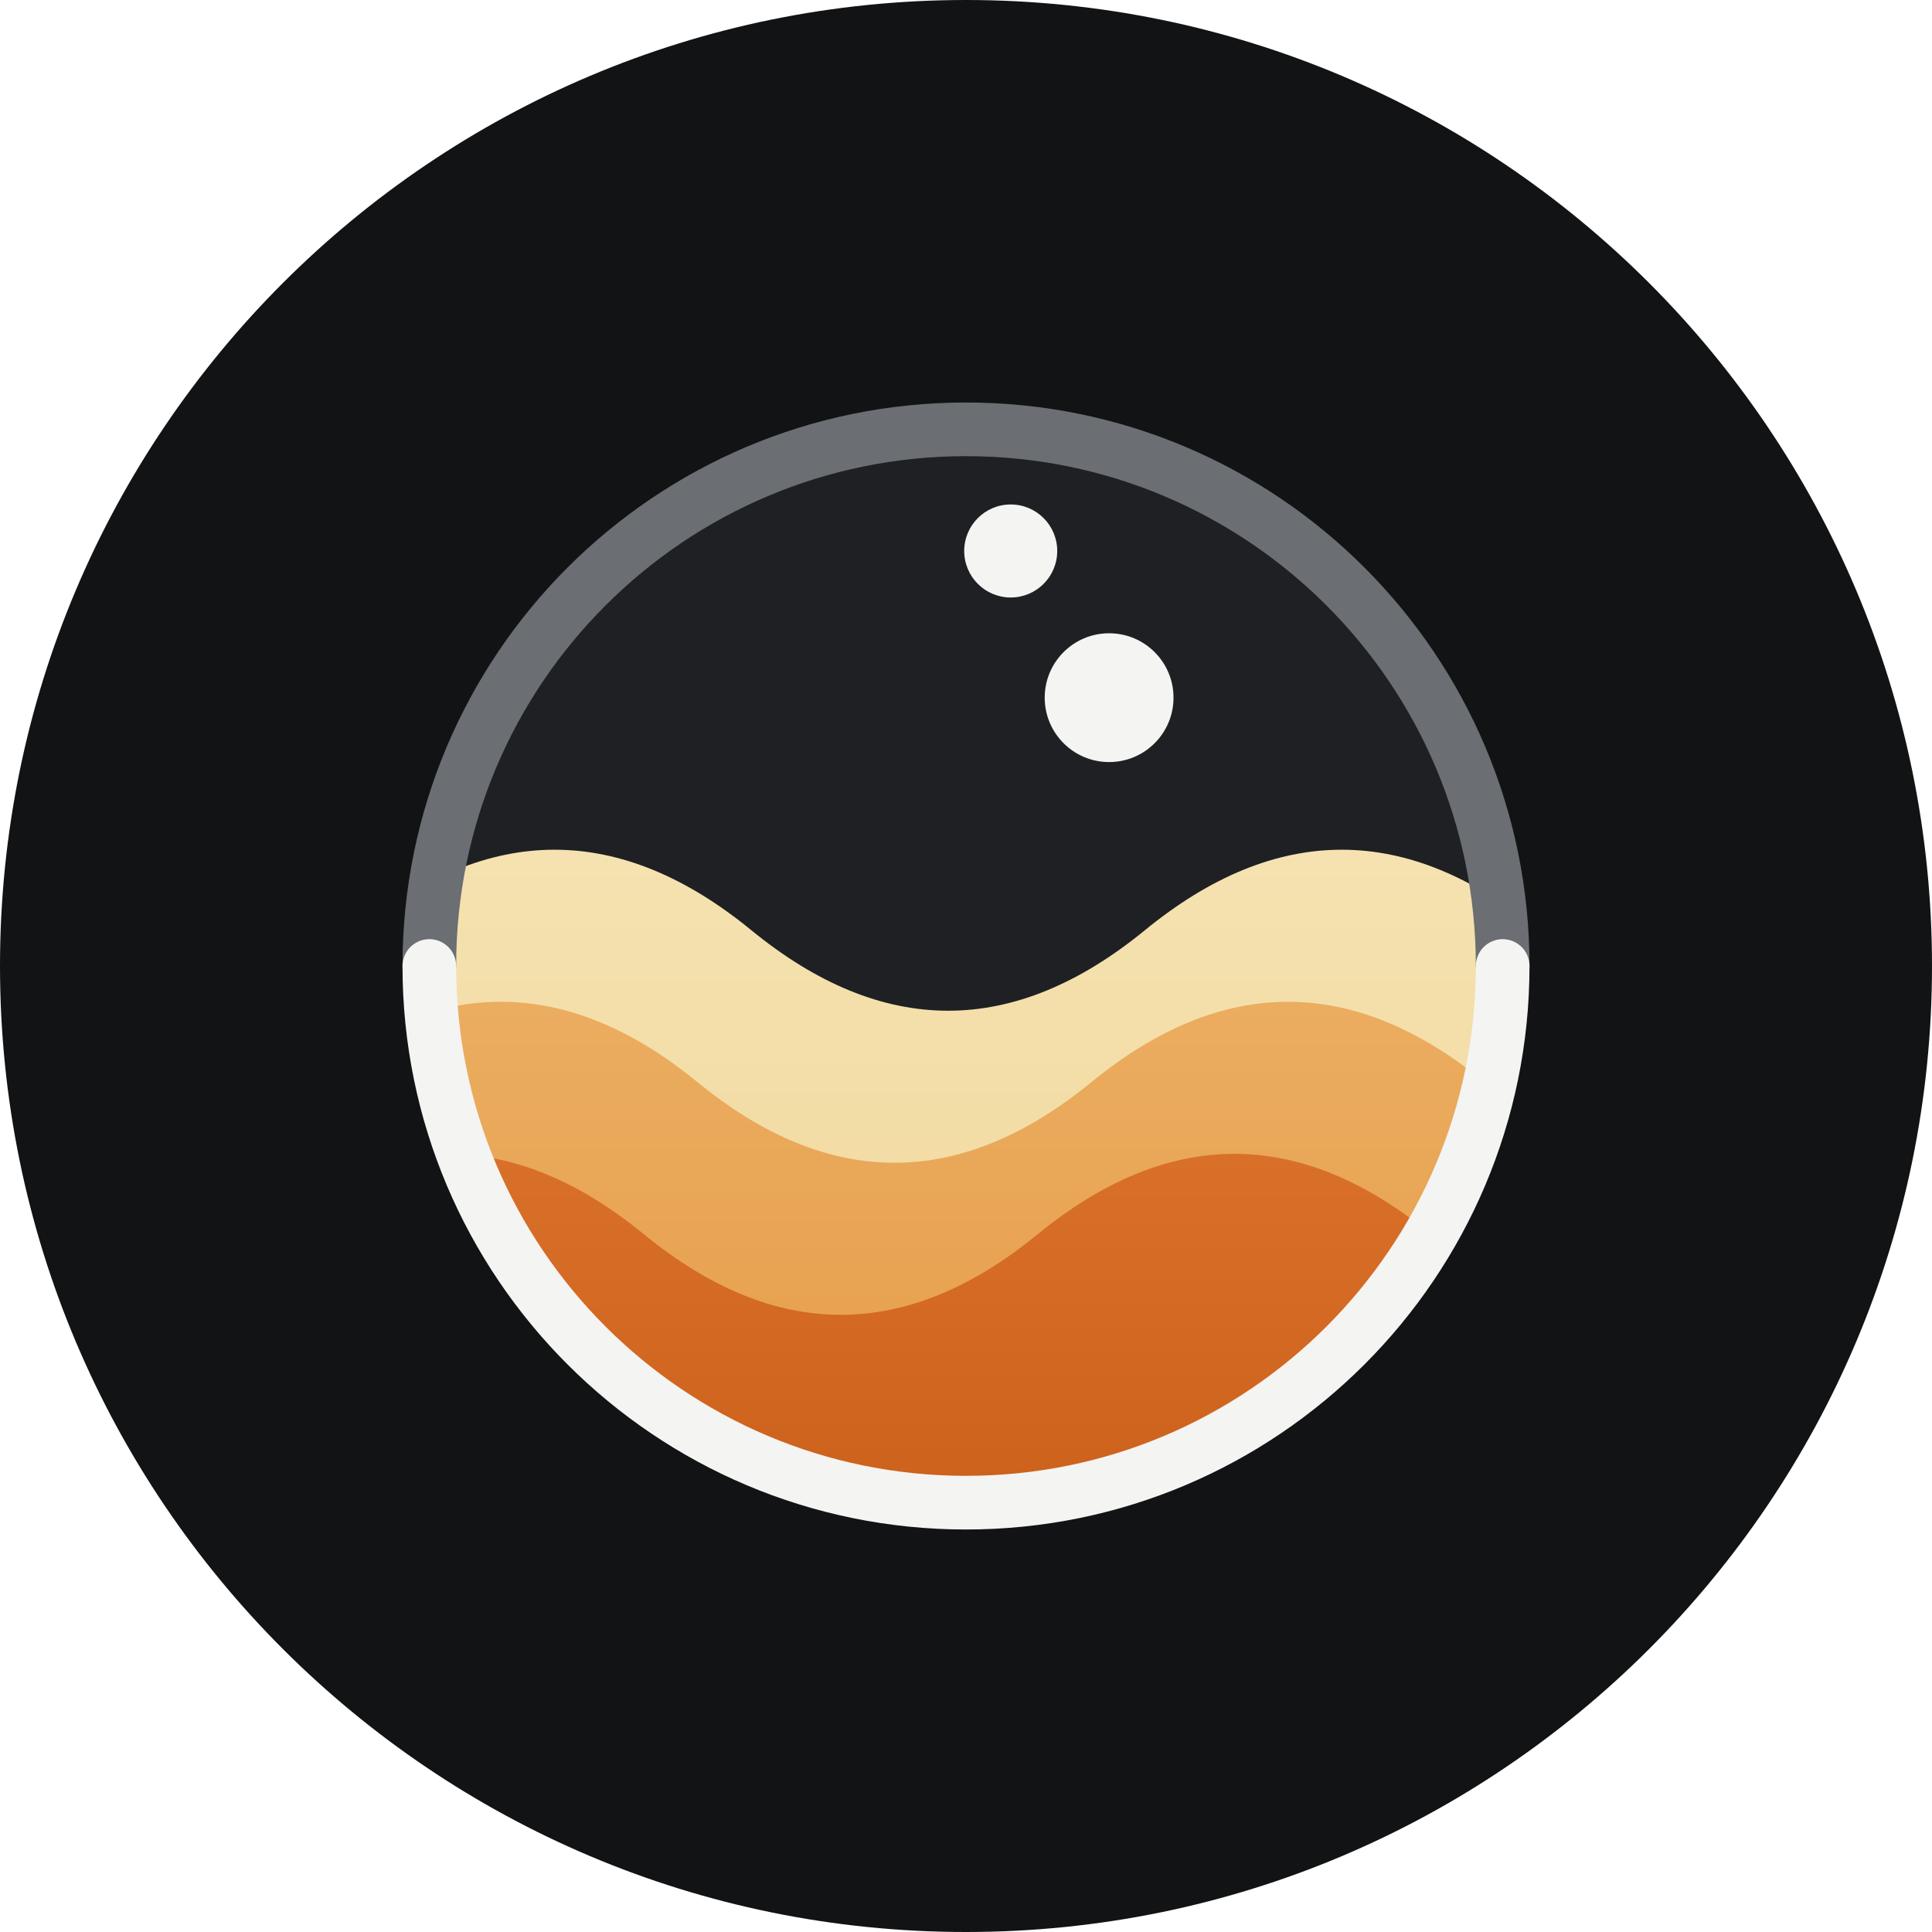
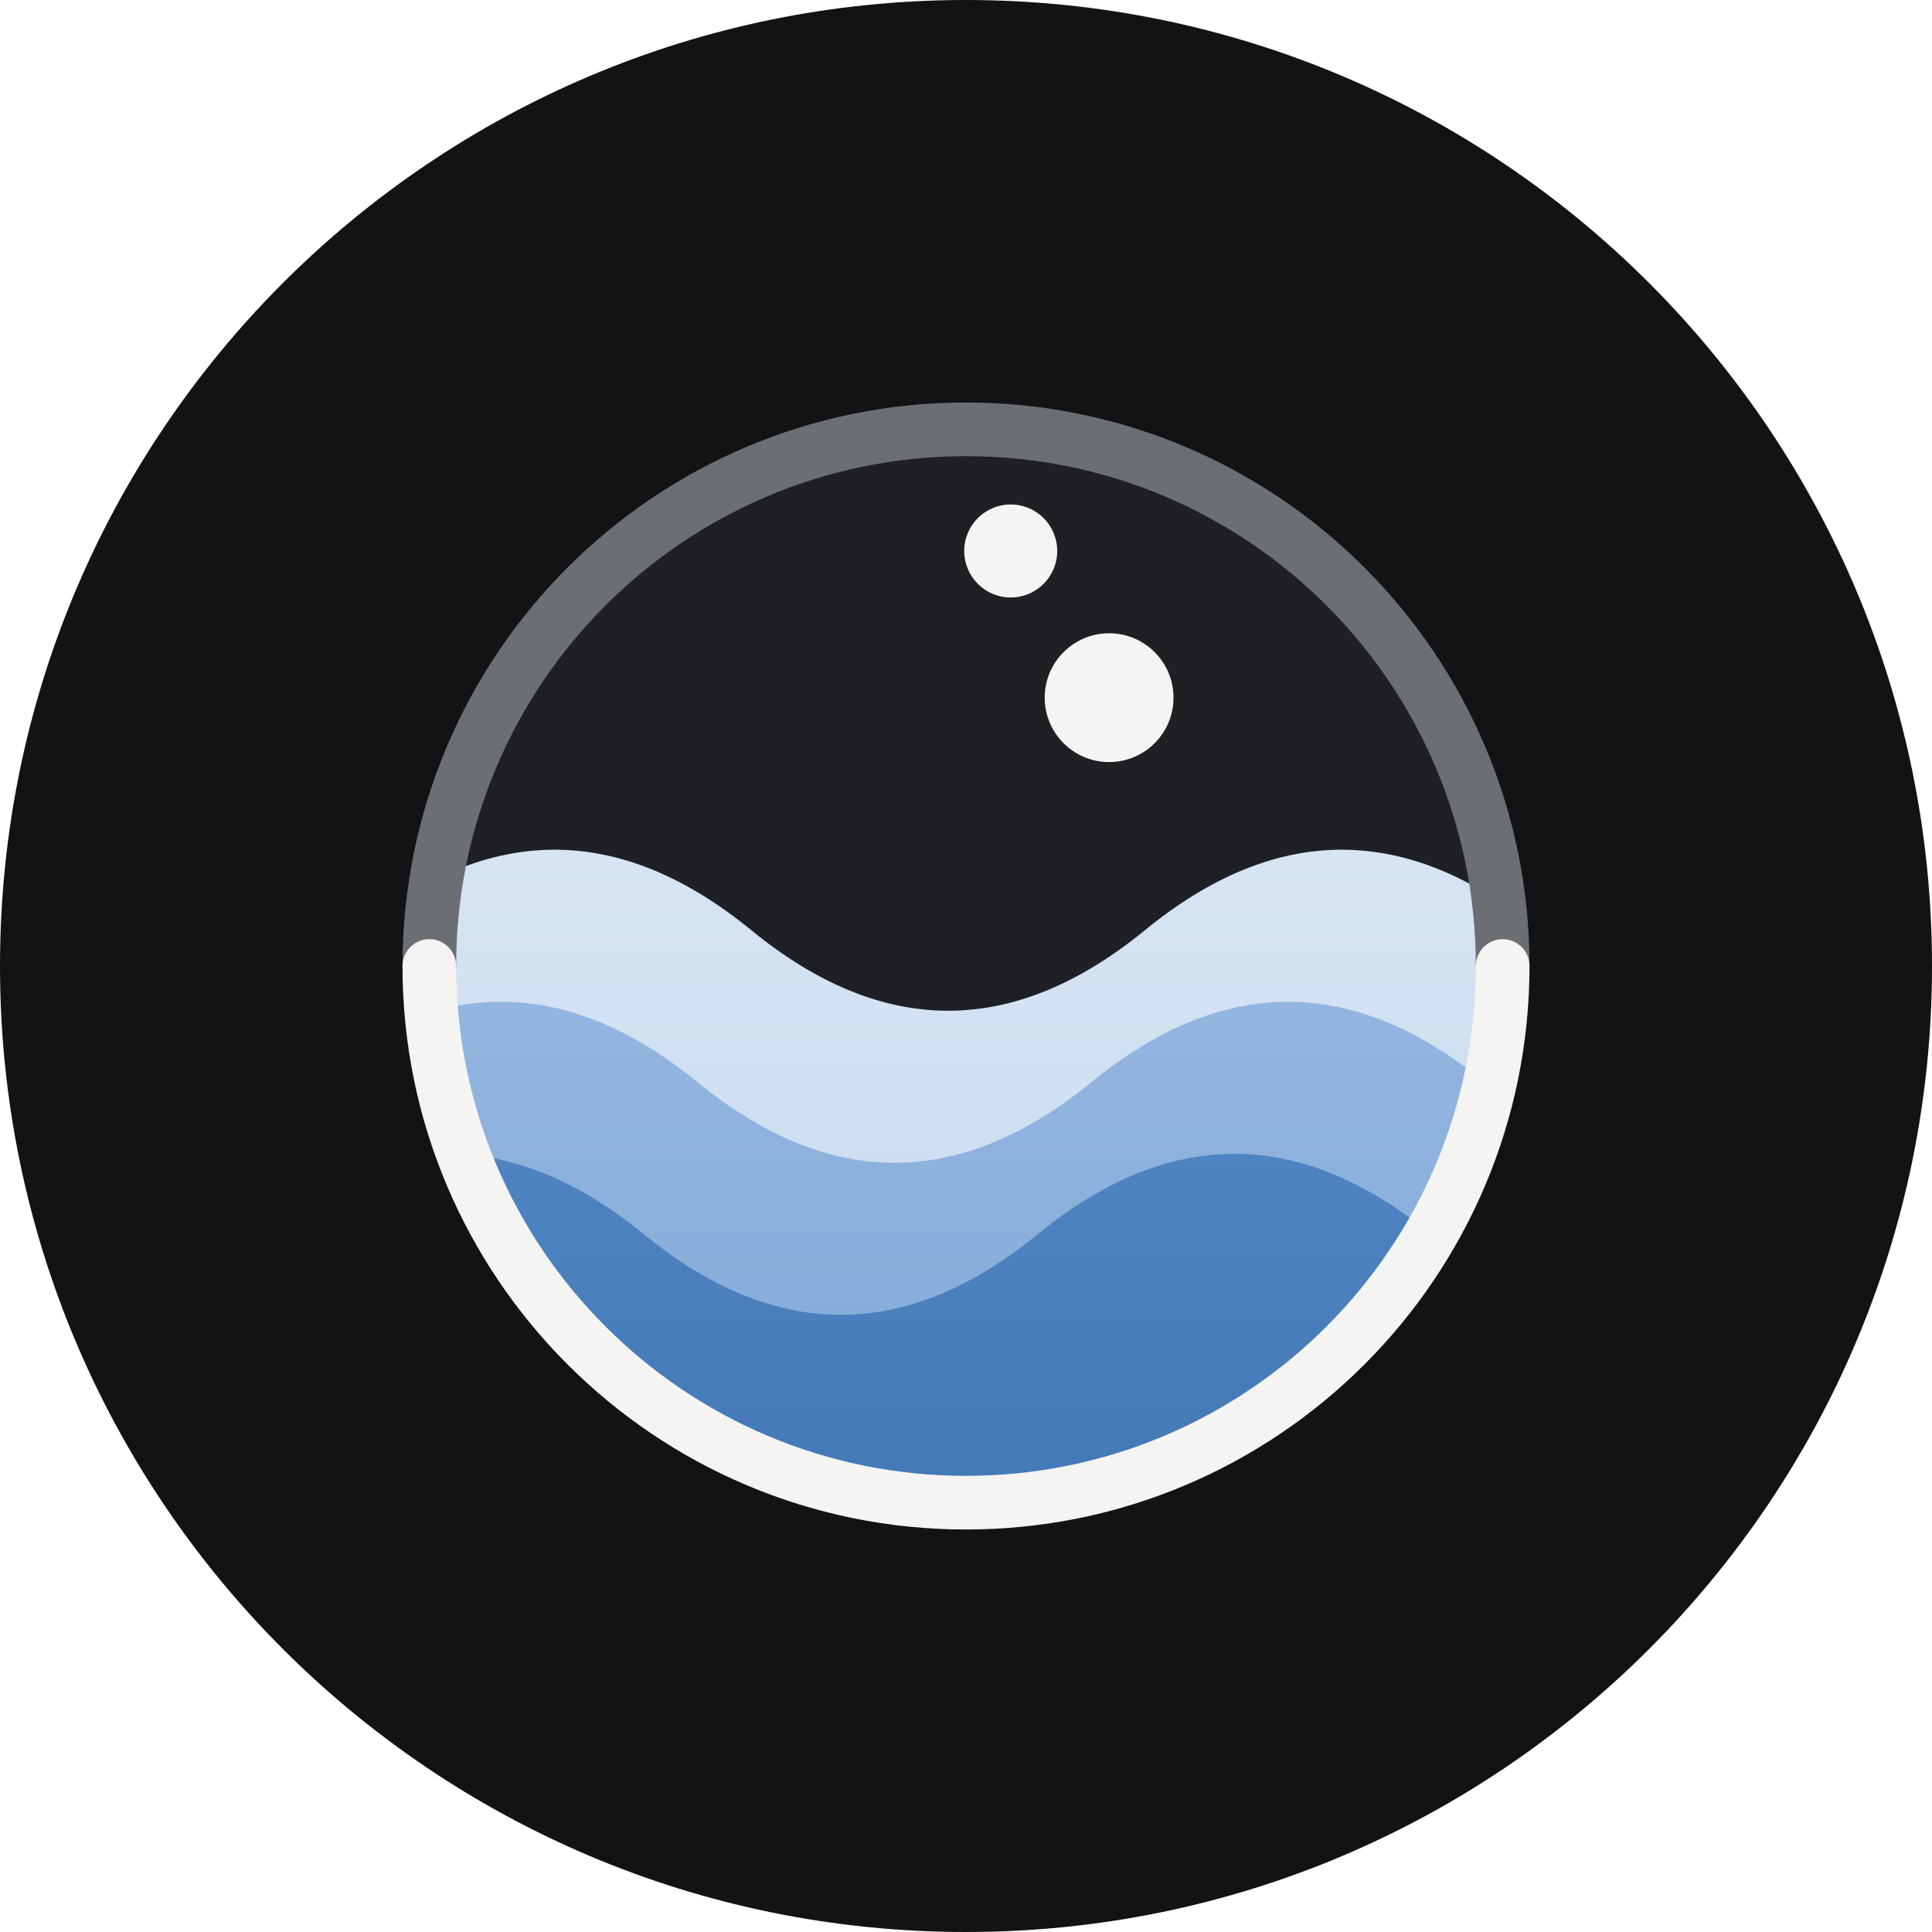
<svg xmlns="http://www.w3.org/2000/svg" width="108" height="108" viewBox="0 0 108 108">
  <clipPath id="m">
    <circle cx="54" cy="54" r="54" />
  </clipPath>
  <g clip-path="url(#m)">
    <defs>
      <linearGradient id="od1" x1="0" y1="0" x2="0" y2="1">
-         <stop offset="0" style="stop-color: #F5E2B0" />
-         <stop offset="1" style="stop-color: #EFD08F" />
+         <stop offset="0" style="stop-color: #D6E4F4" />
+         <stop offset="1" style="stop-color: #BED3EC" />
      </linearGradient>
      <linearGradient id="od2" x1="0" y1="0" x2="0" y2="1">
-         <stop offset="0" style="stop-color: #EBAD60" />
-         <stop offset="1" style="stop-color: #E3923C" />
+         <stop offset="0" style="stop-color: #93B6E0" />
+         <stop offset="1" style="stop-color: #77A0D2" />
      </linearGradient>
      <linearGradient id="od3" x1="0" y1="0" x2="0" y2="1">
-         <stop offset="0" style="stop-color: #D9702A" />
-         <stop offset="1" style="stop-color: #C2550F" />
+         <stop offset="0" style="stop-color: #4F84C2" />
+         <stop offset="1" style="stop-color: #3A6FAE" />
      </linearGradient>
    </defs>
    <rect width="108" height="108" style="fill: #121314" />
    <circle cx="54" cy="54" r="30" style="fill: #1E2023" />
    <clipPath id="odc">
      <circle cx="54" cy="54" r="29" />
    </clipPath>
    <g clip-path="url(#odc)">
      <path d="M-2 52 Q9 61 20 52 T42 52 T64 52 T86 52 T108 52 T130 52 V100 H-2 Z" style="fill: url(#od1)" />
      <path d="M-5 60.5 Q6 69.5 17 60.5 T39 60.5 T61 60.5 T83 60.5 T105 60.5 T127 60.5 V100 H-5 Z" style="fill: url(#od2)" />
      <path d="M-8 69 Q3 78 14 69 T36 69 T58 69 T80 69 T102 69 T124 69 V100 H-8 Z" style="fill: url(#od3)" />
    </g>
    <path d="M24 54 A30 30 0 1 1 84 54" style="fill: none; stroke: #6B6E72; stroke-width: 3; stroke-linecap: round" />
    <path d="M24 54 A30 30 0 0 0 84 54" style="fill: none; stroke: #F4F4F2; stroke-width: 3; stroke-linecap: round" />
    <circle cx="62" cy="39" r="3.6" style="fill: #F4F4F2" />
    <circle cx="56.5" cy="30.8" r="2.6" style="fill: #F4F4F2" />
  </g>
</svg>
